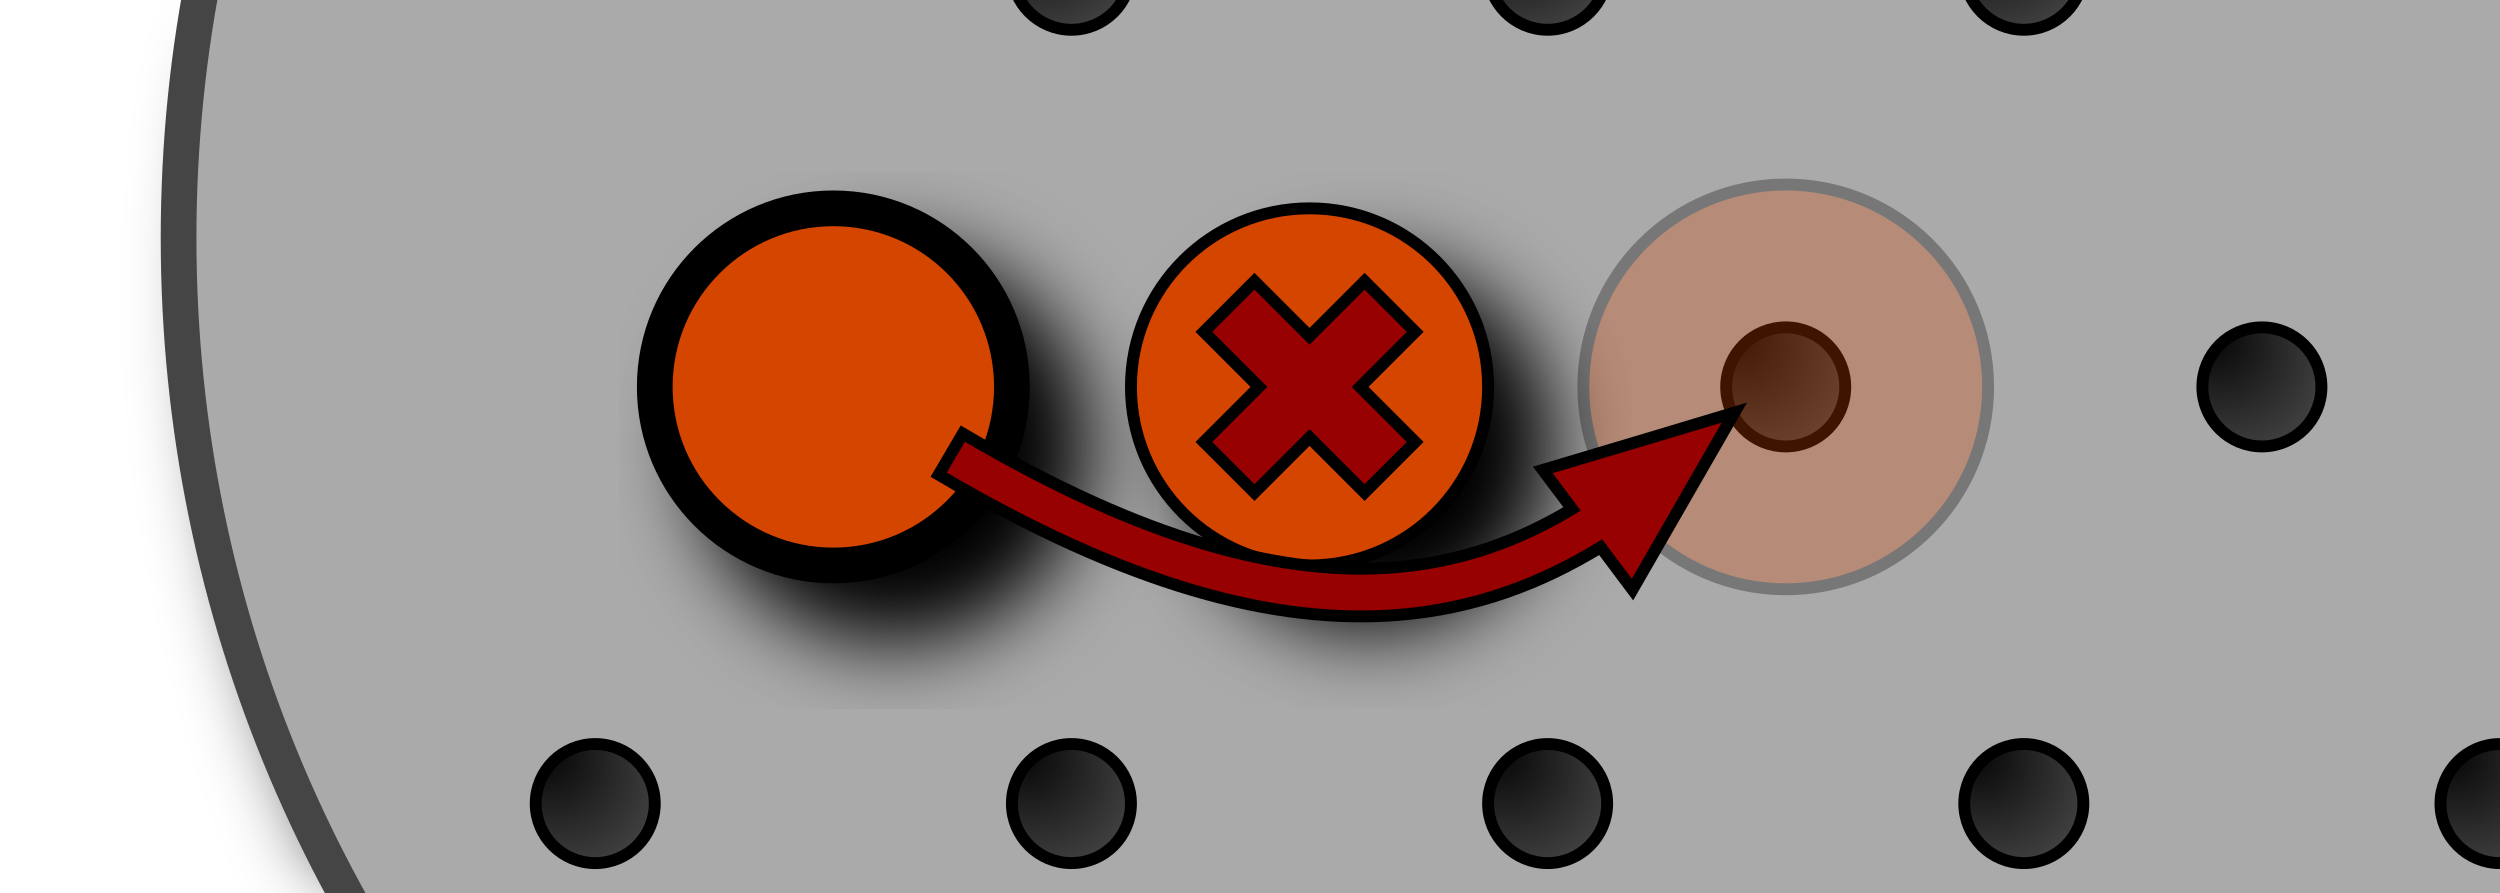
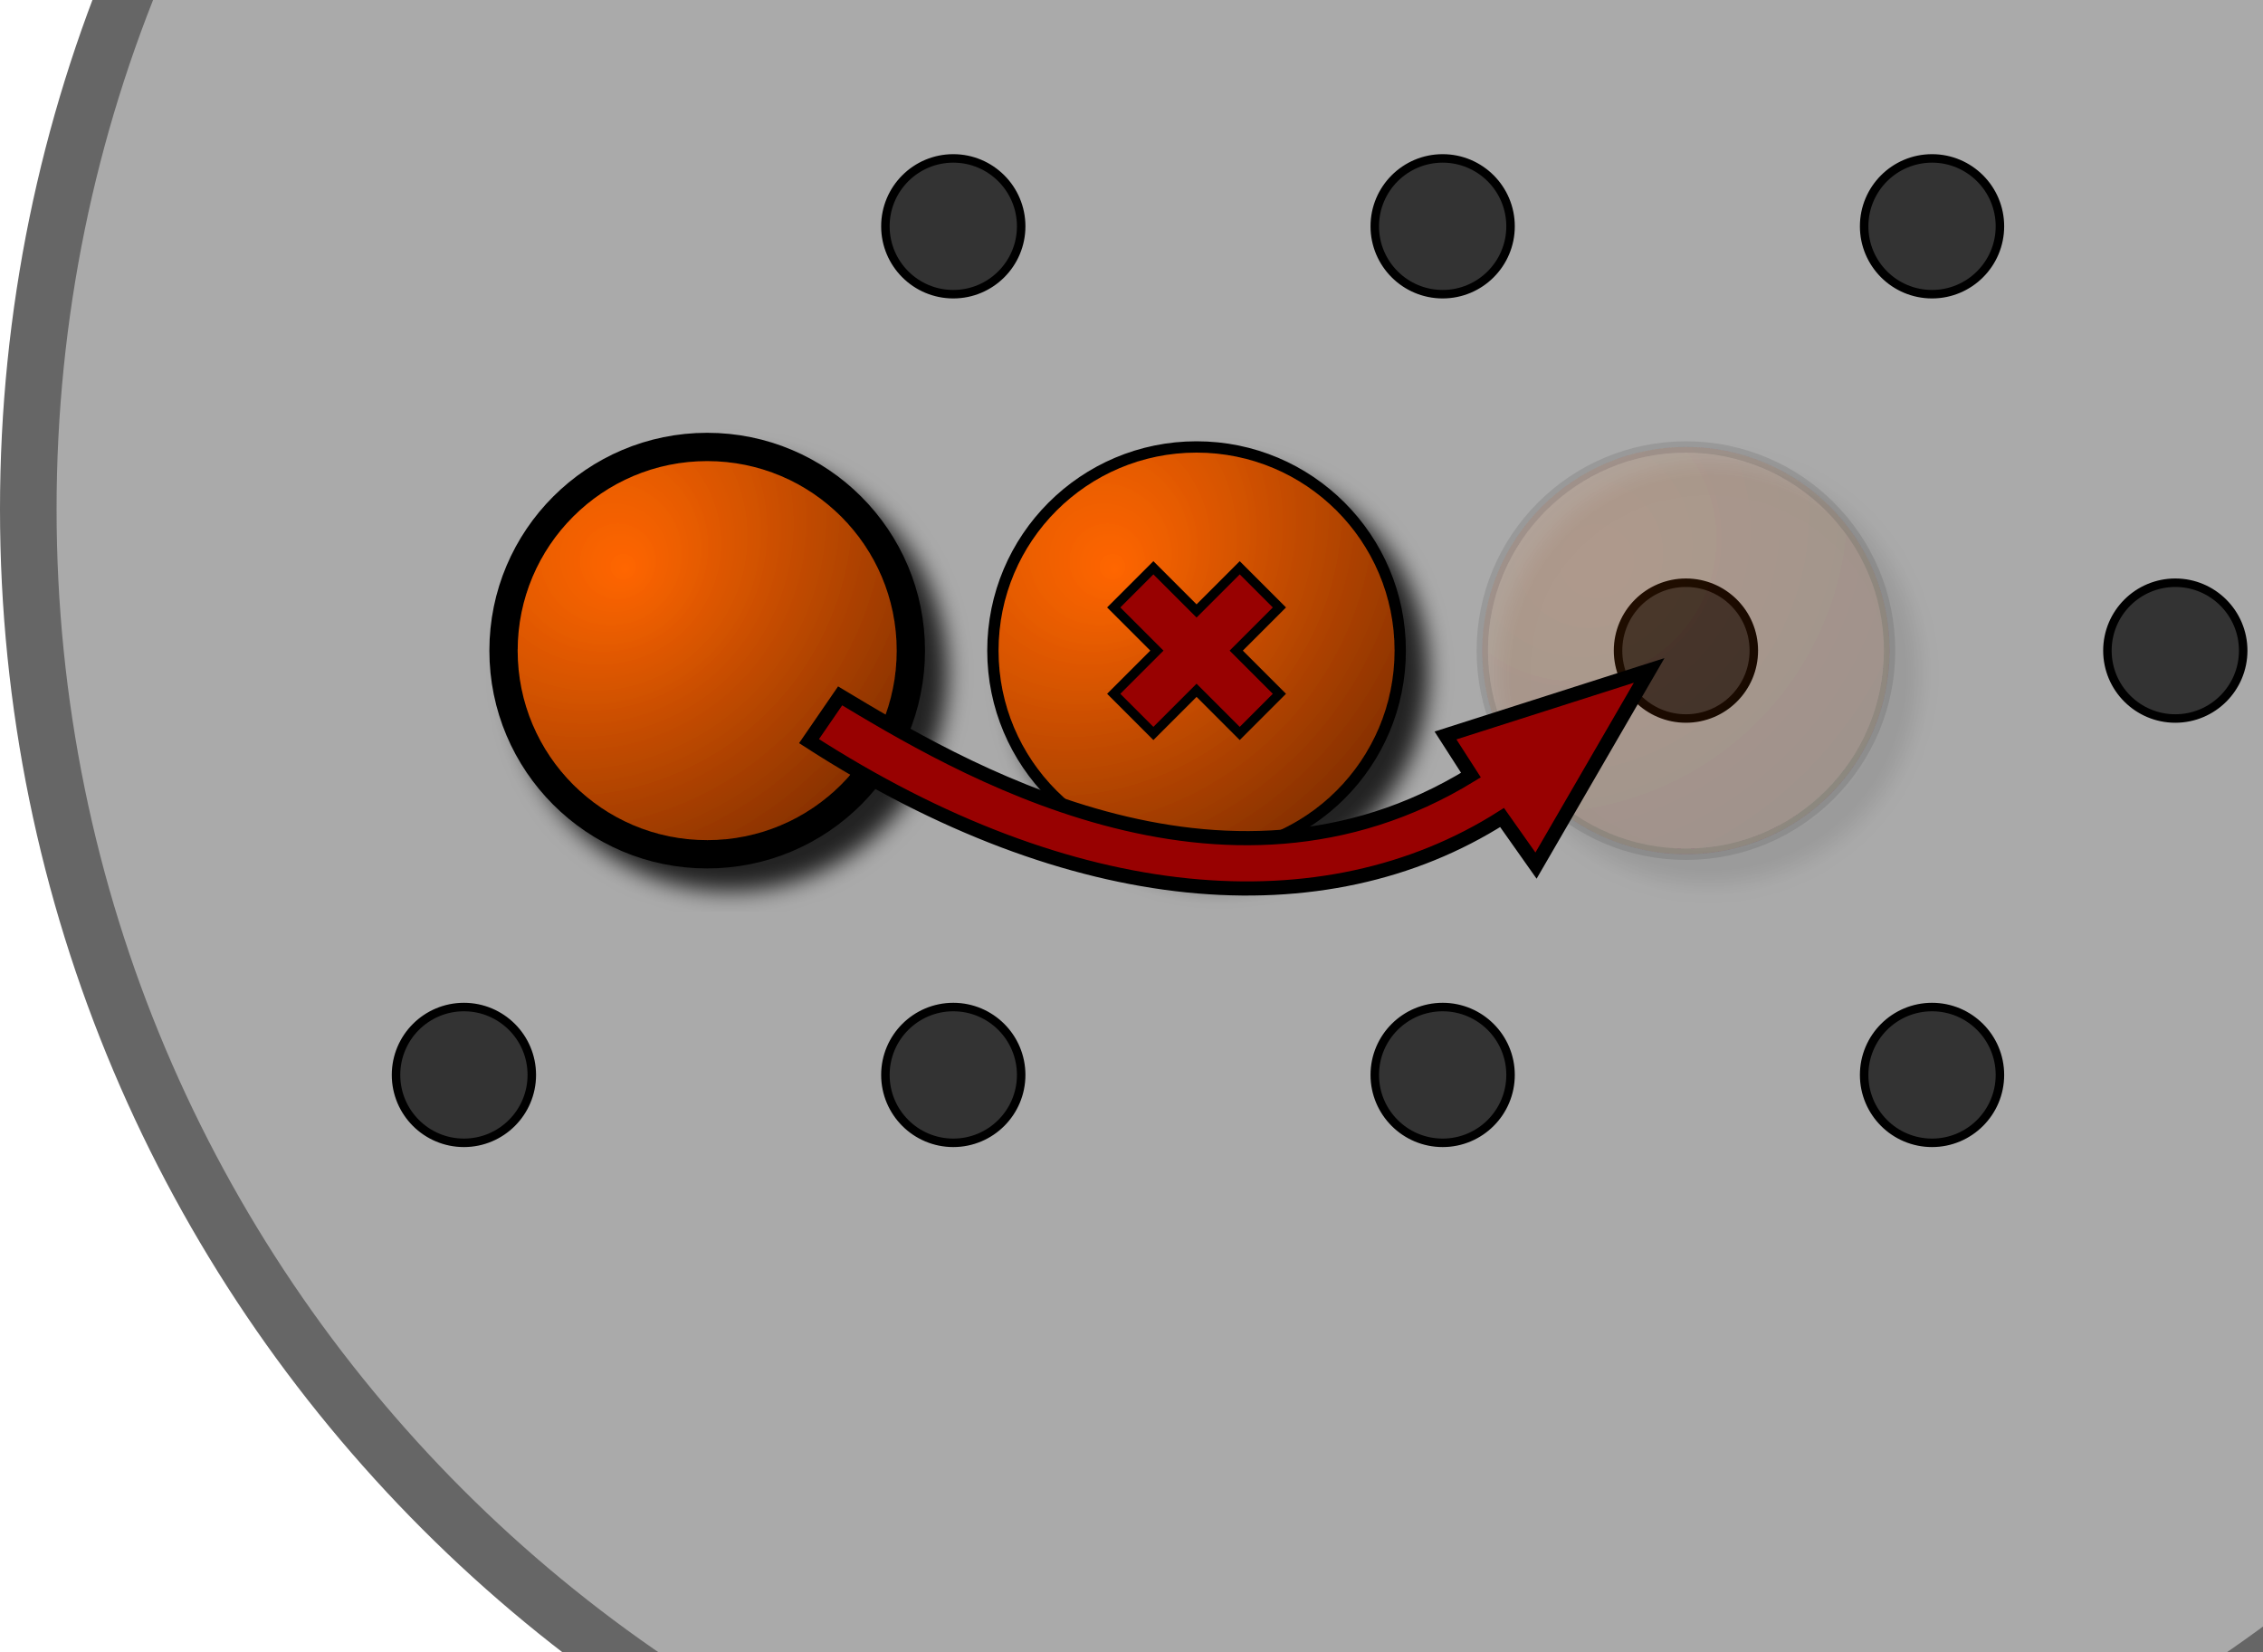
- <svg xmlns="http://www.w3.org/2000/svg" xmlns:xlink="http://www.w3.org/1999/xlink" width="100%" height="100%" viewBox="0 220 420 150" id="svg2" version="1.1">
-   <defs id="defs4">
-     <circle style="fill:url(#radialGradientHole);fill-opacity:1;stroke:#000000;stroke-width:2;" id="emptyposition" cx="0" cy="0" r="10" />
-     <circle style="fill:#d44400;fill-opacity:1;stroke:#000000;stroke-width:2;" id="peg" filter="url(#shadow1)" cx="0" cy="0" r="30" />
-     <circle style="fill:#d44400;fill-opacity:1;stroke:#000000;stroke-width:6;" id="peg_selected" filter="url(#shadow1)" cx="0" cy="0" r="30" />
-     <circle style="fill:#d44400;fill-opacity:1;stroke:#000000;stroke-width:2;opacity:0.3;" id="peg_target" cx="0" cy="0" r="34" />
-     <path id="pathX" d="m -9.25,-17.75 -8.5,8.5 9.25,9.25 -9.25,9.25 8.5,8.5 L 0,8.5 9.25,17.75 17.75,9.25 8.5,0 17.75,-9.25 9.25,-17.75 0,-8.5 -9.25,-17.75 z" style="fill:#980101;fill-opacity:1;stroke:#000000;stroke-width:2px;marker:none;visibility:visible" />
-     <path style="fill:#980101;fill-opacity:1;stroke:#000000;stroke-width:2px;marker:none;visibility:visible" d="m -47.518,-110.203 c 1.067,-2.513 2.139,-5.024 3.219,-7.531 9.059,5.012 17.013,11.645 23.438,20.969 10.53,15.281 17.141,38.198 16.781,74 l 8,0.062 c 0.37,-36.822 -6.426,-61.557 -18.188,-78.625 -7.366,-10.689 -16.614,-18.208 -26.875,-23.781 1.152,-2.736 2.329,-5.46 3.5,-8.188 -8.066,0.028 -31.26,0.06 -34.29,0.051 2.033,1.898 18.677,17.604 24.415,23.043 z" id="pathJumpArrow" />
-     <g id="jump2">
-       <use xlink:href="#pathJumpArrow" transform="rotate(120)" />
-       <use xlink:href="#pathX" x="80" y="0" />
-     </g>
-     <g id="hidden" />
-     <linearGradient id="linearGradientHole">
-       <stop style="stop-color:#000000;stop-opacity:1;" offset="0" id="stop53" />
-       <stop style="stop-color:#000000;stop-opacity:0.375;" offset="1" id="stop55" />
+ <svg xmlns="http://www.w3.org/2000/svg" id="board" viewBox="-10 320 800 584" width="100%" height="100%">
+   <defs>
+     <filter id="Slklbj1g62" filterUnits="userSpaceOnUse">
+       <feGaussianBlur in="SourceAlpha" stdDeviation="4" />
+       <feOffset dx="8" dy="8" result="offsetblur" />
+       <feFlood flood-color="#000000" />
+       <feComposite in2="offsetblur" operator="in" />
+       <feComponentTransfer>
+         <feFuncA type="linear" slope="0.8" />
+       </feComponentTransfer>
+       <feMerge>
+         <feMergeNode />
+         <feMergeNode in="SourceGraphic" />
+       </feMerge>
+     </filter>
+     <linearGradient x1="0" y1="0" x2="1" y2="1">
+       <stop offset="0%" stop-color="#ffffff" />
+       <stop offset="50%" stop-color="#dd4400" />
+       <stop offset="100%" stop-color="#990000" />
    </linearGradient>
-     <radialGradient xlink:href="#linearGradientHole" id="radialGradientHole" cx="0" cy="0" fx="-10" fy="-10" r="25" gradientUnits="userSpaceOnUse" />
+     <radialGradient cx="0" cy="0" r="1.4" fx="0.3" fy="0.3" id="radialGradientSlklbj1g67">
+       <stop offset="0%" stop-color="#ff6600" />
+       <stop offset="100%" stop-color="#662200" />
+     </radialGradient>
  </defs>
-   <filter id="shadow1" width="150%" height="150%">
-     <feOffset result="offOut" in="SourceAlpha" dx="10" dy="10" />
-     <feGaussianBlur result="blurOut" in="offOut" stdDeviation="7" />
-     <feBlend in="SourceGraphic" in2="blurOut" mode="normal" />
-   </filter>
-   <g id="layerBoard">
-     <circle style="fill:#aaaaaa;fill-opacity:1;stroke:#444444;stroke-width:6;" id="circle1" filter="url(#shadow1)" cx="260" cy="260" r="230" />
-     <use x="100" y="355" xlink:href="#emptyposition" />
-     <use x="180" y="355" xlink:href="#emptyposition" />
-     <use x="260" y="355" xlink:href="#emptyposition" />
-     <use x="340" y="355" xlink:href="#emptyposition" />
-     <use x="420" y="355" xlink:href="#emptyposition" />
-     <use x="140" y="285" xlink:href="#emptyposition" />
-     <use x="220" y="285" xlink:href="#emptyposition" />
-     <use x="300" y="285" xlink:href="#emptyposition" />
-     <use x="380" y="285" xlink:href="#emptyposition" />
-     <use x="180" y="215" xlink:href="#emptyposition" />
-     <use x="260" y="215" xlink:href="#emptyposition" />
-     <use x="340" y="215" xlink:href="#emptyposition" />
-     <use x="220" y="145" xlink:href="#emptyposition" />
-     <use x="300" y="145" xlink:href="#emptyposition" />
-     <use x="260" y="75" xlink:href="#emptyposition" />
-   </g>
-   <g id="layerPegs">
-     <use id="peg32" transform="translate(140, 285)" xlink:href="#peg_selected" />
-     <use id="peg33" transform="translate(220, 285)" xlink:href="#peg" />
-     <use id="peg34" transform="translate(300, 285)" xlink:href="#peg_target" />
-   </g>
-   <g id="layerHints" transform="translate(140, 285)">
-     <use id="hint2" xlink:href="#jump2" />
-   </g>
+   <circle cx="500" cy="500" r="500" style="stroke-width: 20px; fill-opacity: 1;" fill="#aaaaaa" stroke="#666666" />
+   <circle cx="327" cy="400" r="24" style="stroke-width: 3px; fill-opacity: 1;" fill="#333333" stroke="#000000" />
+   <circle cx="500" cy="400" r="24" style="stroke-width: 3px; fill-opacity: 1;" fill="#333333" stroke="#000000" />
+   <circle cx="673" cy="400" r="24" style="stroke-width: 3px; fill-opacity: 1;" fill="#333333" stroke="#000000" />
+   <circle cx="240" cy="550" r="24" style="stroke-width: 3px; fill-opacity: 1;" fill="#333333" stroke="#000000" />
+   <circle cx="240" cy="550" r="72" fill="url('#radialGradientSlklbj1g67')" style="stroke-width: 10px; stroke-opacity: 1; fill-opacity: 1; visibility: visible;" stroke="#000000" filter="url('#Slklbj1g62')" />
+   <circle cx="413" cy="550" r="24" style="stroke-width: 3px; fill-opacity: 1;" fill="#333333" stroke="#000000" />
+   <circle cx="413" cy="550" r="72" fill="url('#radialGradientSlklbj1g67')" style="stroke-width: 4px; stroke-opacity: 1; fill-opacity: 1; visibility: visible;" stroke="#000000" filter="url('#Slklbj1g62')" />
+   <path d="m -9.25,-17.75 -8.5,8.5 9.25,9.25 -9.25,9.25 8.5,8.5 L 0,8.5 9.25,17.75 17.75,9.25 8.5,0 17.75,-9.25 9.25,-17.75 0,-8.5 -9.25,-17.75 z" style="fill-opacity: 1; stroke-width: 2px; marker: none; visibility: visible;" fill="#980101" stroke="#000000" transform="matrix(1.65,0,0,1.65,413,550)" />
+   <circle cx="586" cy="550" r="24" style="stroke-width: 3px; fill-opacity: 1;" fill="#333333" stroke="#000000" />
+   <circle cx="586" cy="550" r="72" fill="url('#radialGradientSlklbj1g67')" style="stroke-width: 4px; stroke-opacity: 0.1; fill-opacity: 0.1; visibility: visible;" stroke="#000000" filter="url('#Slklbj1g62')" />
+   <circle cx="759" cy="550" r="24" style="stroke-width: 3px; fill-opacity: 1;" fill="#333333" stroke="#000000" />
+   <circle cx="154" cy="700" r="24" style="stroke-width: 3px; fill-opacity: 1;" fill="#333333" stroke="#000000" />
+   <circle cx="327" cy="700" r="24" style="stroke-width: 3px; fill-opacity: 1;" fill="#333333" stroke="#000000" />
+   <circle cx="500" cy="700" r="24" style="stroke-width: 3px; fill-opacity: 1;" fill="#333333" stroke="#000000" />
+   <circle cx="673" cy="700" r="24" style="stroke-width: 3px; fill-opacity: 1;" fill="#333333" stroke="#000000" />
+   <circle cx="846" cy="700" r="24" style="stroke-width: 3px; fill-opacity: 1;" fill="#333333" stroke="#000000" />
+   <path d="m -47,-16 C -87,-40 -182,-98 -270,-44 l 9,14 -72,23 40,-69 L -281,-59 c 63,-40 152,-33 245,27 z" style="fill-opacity: 1; stroke-width: 5px; stroke-opacity: 1; marker: none; visibility: visible;" fill="#980101" stroke="#000000" transform="matrix(-1,0,0,-1,240,550)" />
</svg>
